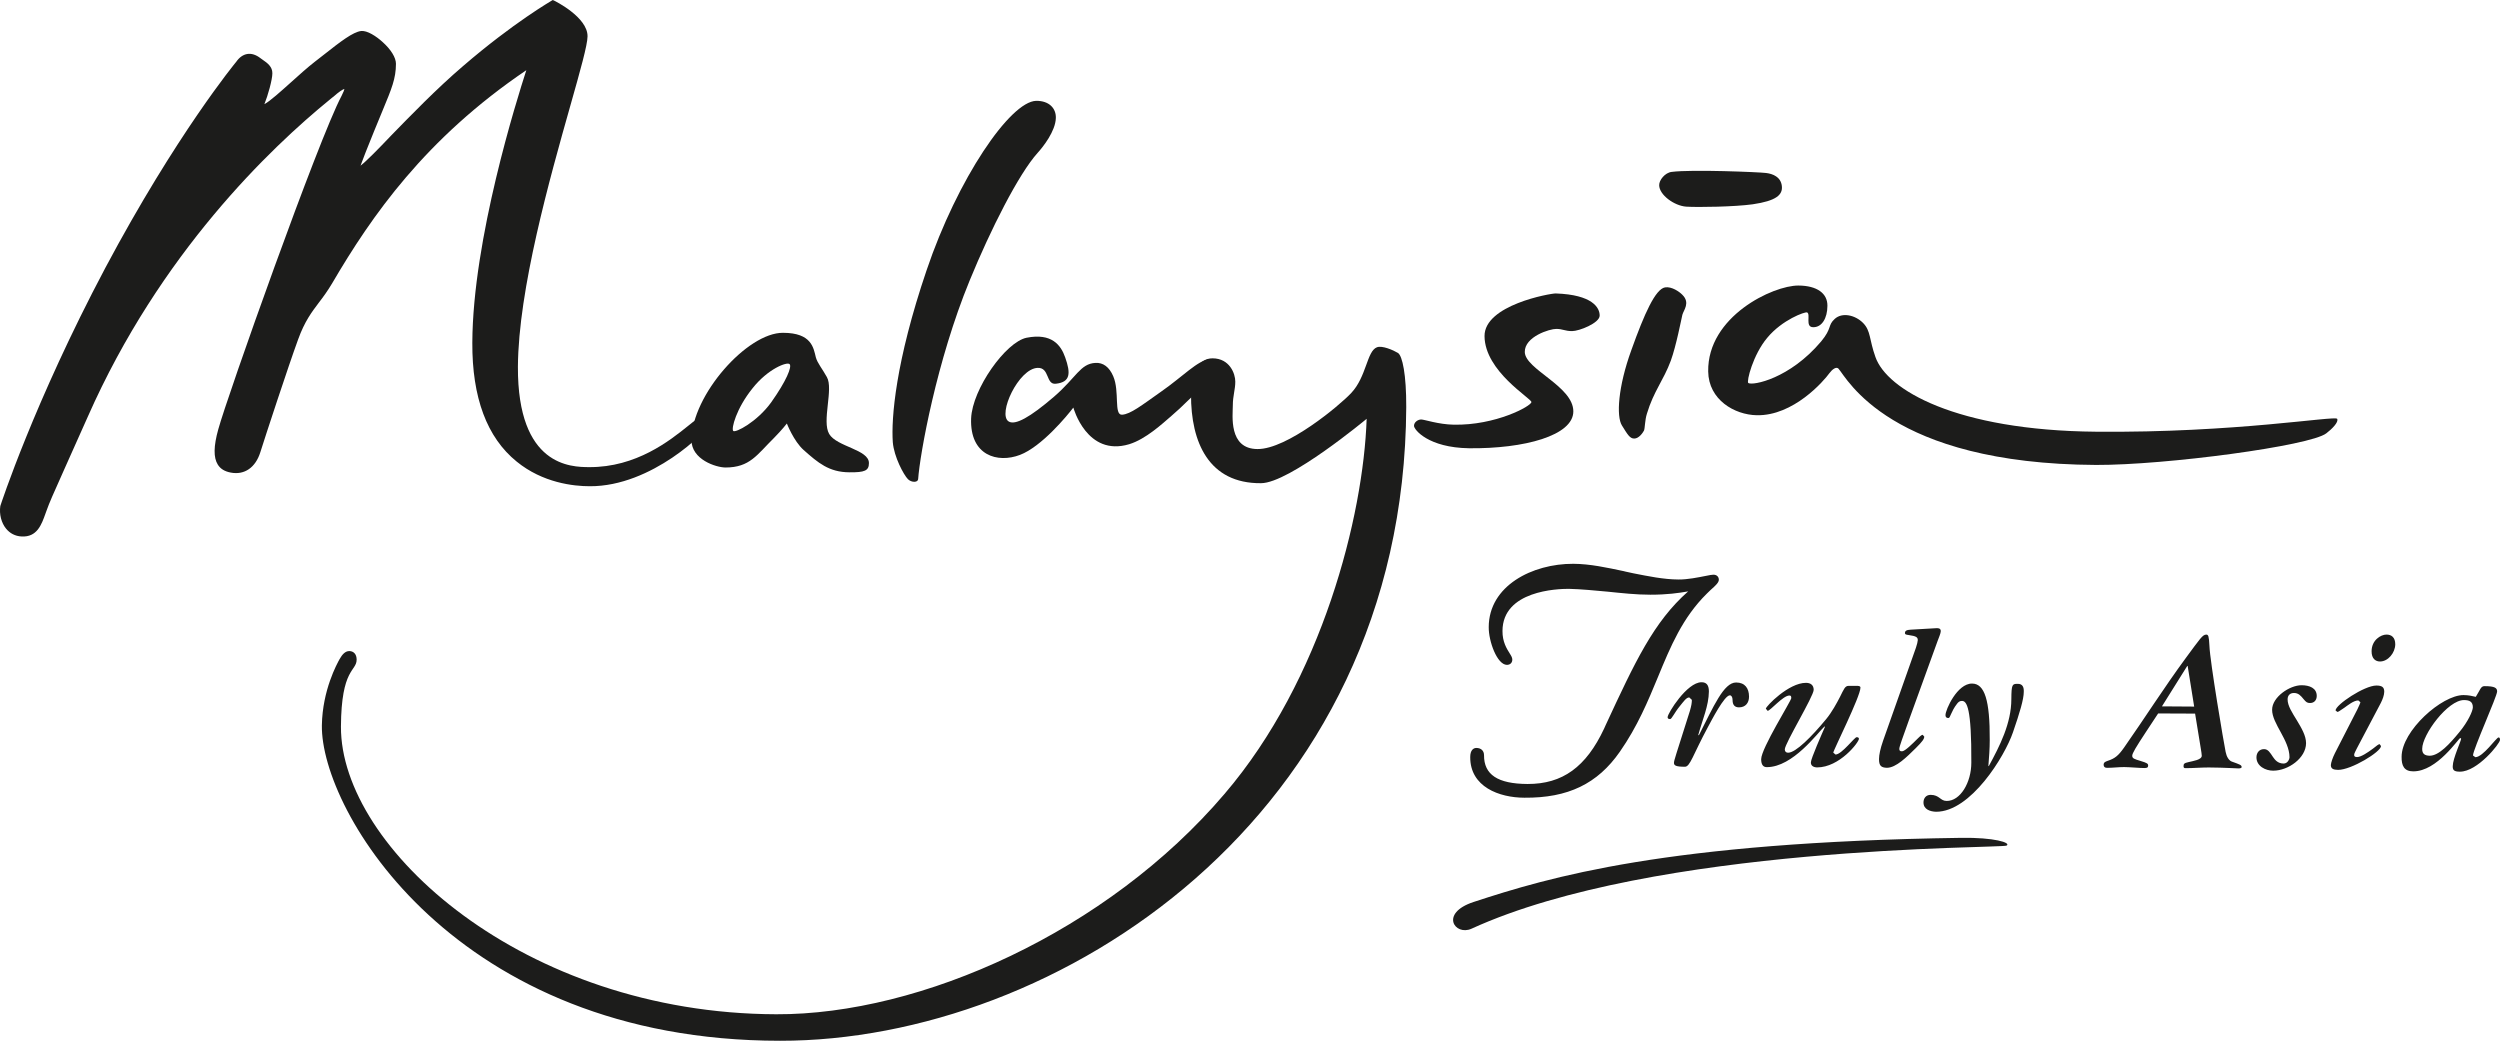
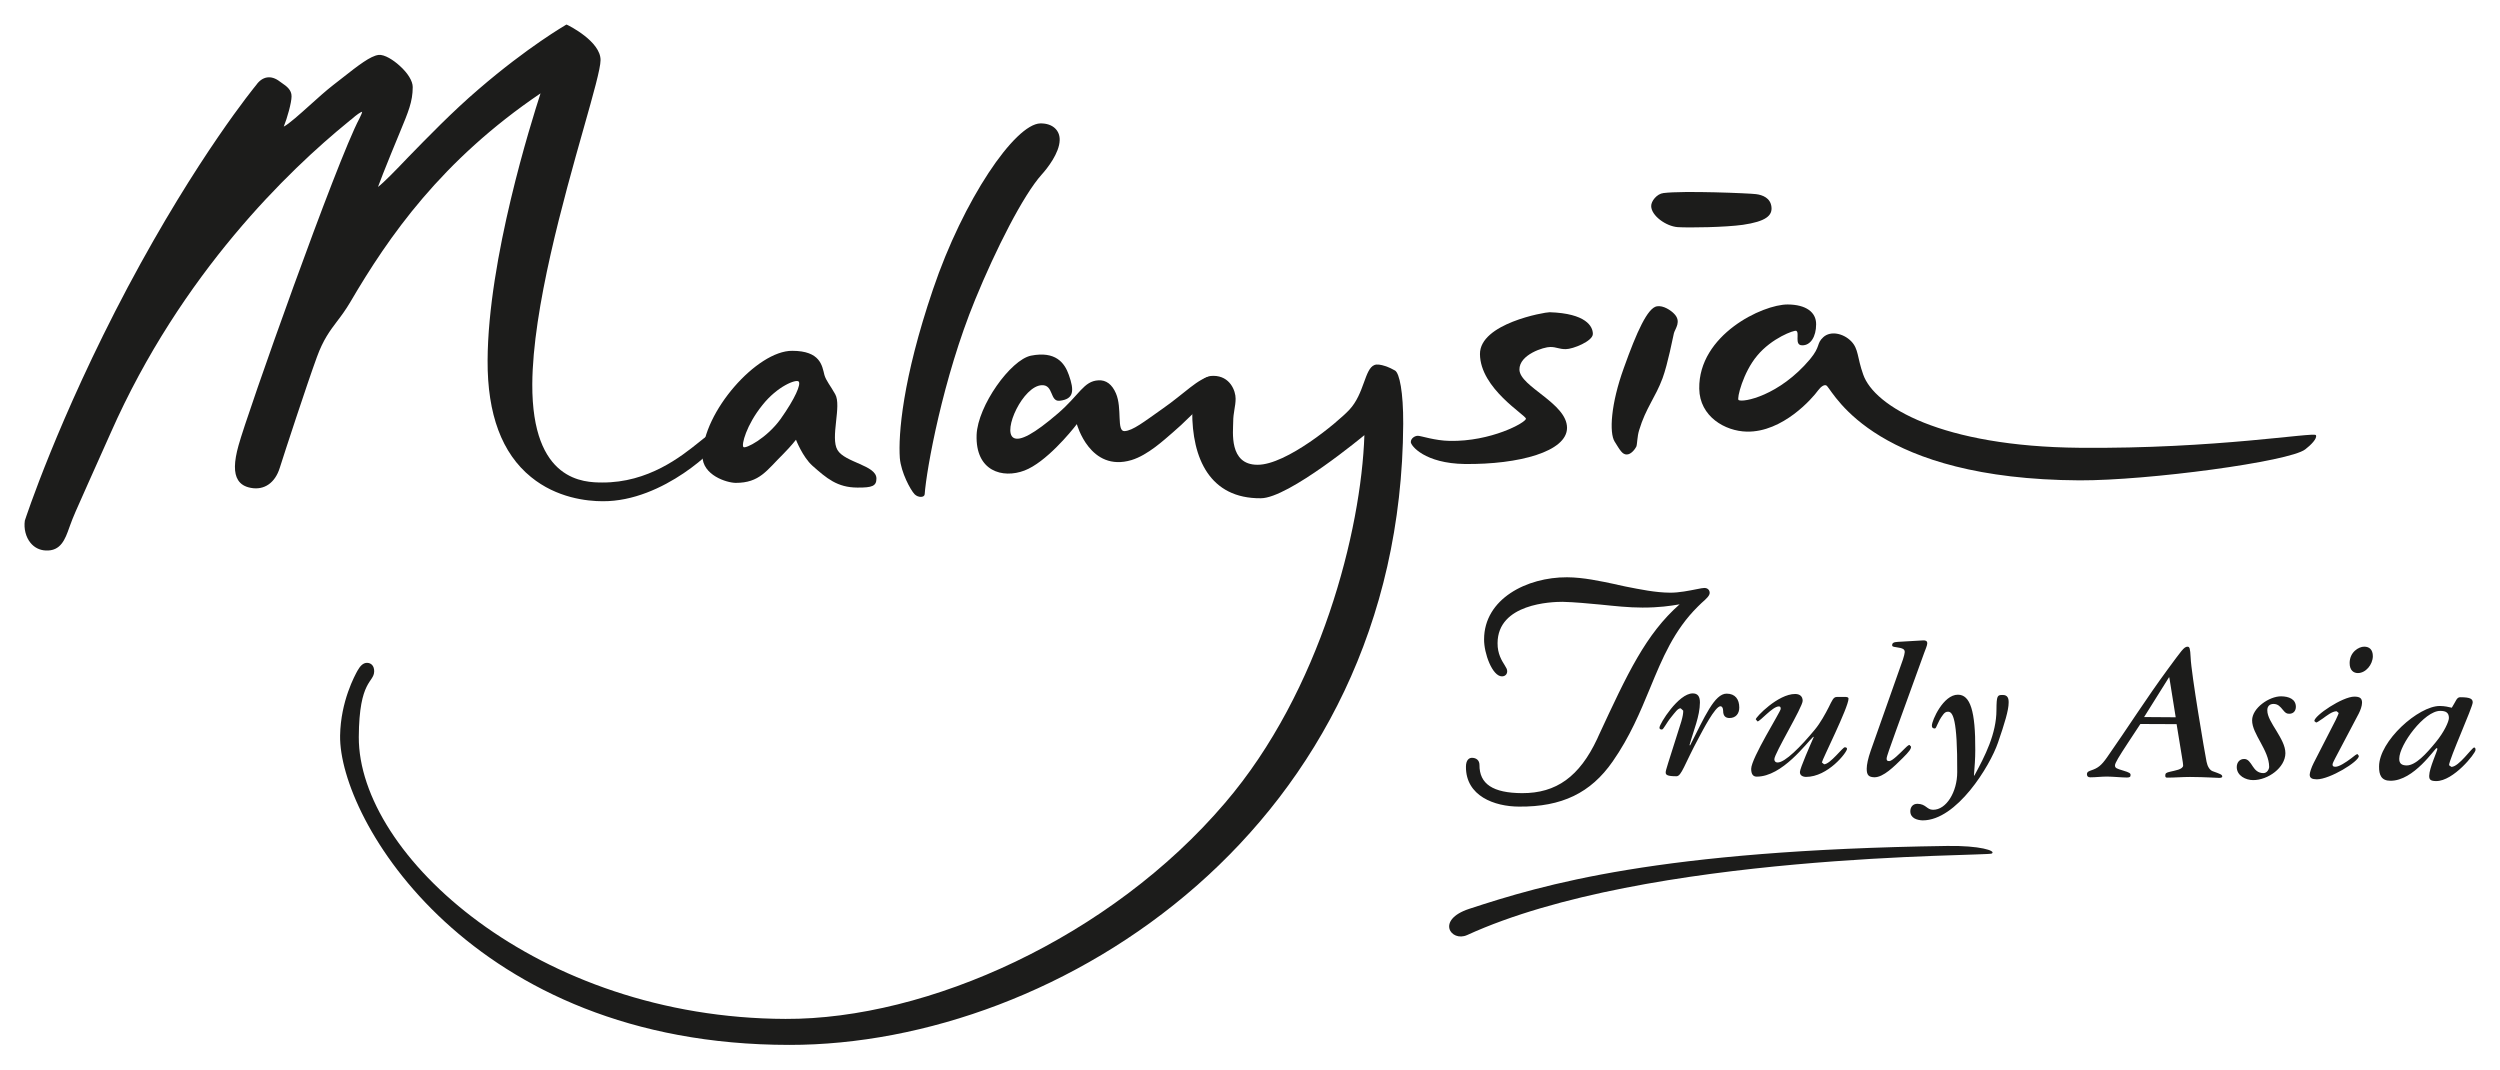
- <svg xmlns="http://www.w3.org/2000/svg" width="392.69pt" height="163.48pt" viewBox="0 0 392.69 163.48" version="1.1">
+ <svg xmlns="http://www.w3.org/2000/svg" version="1.1" viewBox="-3.93 -3.93 400.54 171.33" preserveAspectRatio="xMidYMid meet">
  <defs>
    <clipPath id="clip1">
      <path d="M 230 88 L 392.691 88 L 392.691 128 L 230 128 Z M 230 88 " />
    </clipPath>
    <clipPath id="clip2">
      <path d="M 50 54 L 221 54 L 221 163.48 L 50 163.48 Z M 50 54 " />
    </clipPath>
  </defs>
  <g id="surface1">
    <path style=" stroke:none;fill-rule:nonzero;fill:rgb(10.999%,10.999%,10.599%);fill-opacity:1;" d="M 231.125 145.883 C 228.547 147.043 226.062 143.461 231.453 141.684 C 243.336 137.789 261.754 132.266 308.027 131.605 C 313.254 131.523 315.934 132.379 315.191 132.82 C 314.434 133.27 259.957 132.703 231.125 145.883 " />
    <g clip-path="url(#clip1)" clip-rule="nonzero">
      <path style=" stroke:none;fill-rule:nonzero;fill:rgb(10.999%,10.999%,10.599%);fill-opacity:1;" d="M 269.141 90.27 C 268.922 90.27 268.574 90.328 267.891 90.469 C 266.758 90.691 265.078 91.043 263.645 91.027 C 261.293 91.012 258.887 90.508 256.52 90.043 L 255.332 89.785 L 255.039 89.711 C 252.441 89.164 249.77 88.574 247.133 88.559 C 240.703 88.535 233.852 92.008 233.844 98.508 C 233.82 100.73 235.156 104.418 236.699 104.434 C 237.211 104.434 237.547 104.102 237.547 103.613 C 237.547 103.301 237.391 103.039 237.145 102.648 C 236.684 101.906 235.988 100.836 236.004 99.117 C 236.02 92.758 244.66 92.492 246.398 92.492 C 248.434 92.543 250.516 92.754 252.535 92.938 C 254.719 93.16 256.973 93.414 259.223 93.414 C 261.91 93.414 263.66 93.148 265.047 92.914 L 265.18 92.883 C 259.742 97.684 256.836 103.934 252.199 113.926 L 251.965 114.449 C 249.133 120.488 245.422 123.164 239.938 123.145 C 235.262 123.121 233.082 121.68 233.105 118.621 C 233.105 117.922 232.633 117.484 231.898 117.484 C 231.434 117.484 230.938 117.844 230.938 118.906 C 230.902 123.602 235.504 125.293 239.441 125.301 C 246.293 125.359 250.93 123.121 254.441 118.078 C 257.211 114.105 258.844 110.164 260.43 106.332 C 262.398 101.559 264.266 97.031 268.109 93.238 L 268.684 92.68 C 269.508 91.957 269.988 91.496 269.988 91.055 C 269.988 90.664 269.719 90.27 269.141 90.27 M 377.234 118.879 C 377.215 120.258 377.617 121.16 379.055 121.16 C 382.82 121.191 386.203 115.922 386.457 115.922 L 386.586 116.02 C 386.586 116.387 385.281 119.121 385.266 120.352 C 385.246 120.961 385.48 121.211 386.391 121.211 C 389.156 121.223 392.688 116.781 392.688 116.234 C 392.688 115.996 392.641 115.832 392.465 115.832 C 392.117 115.832 390.027 118.938 388.82 118.938 L 388.445 118.668 C 388.492 117.637 392.238 109.371 392.238 108.613 C 392.238 108.082 391.93 107.777 390.254 107.777 C 389.66 107.766 389.578 108.375 388.887 109.457 C 388.336 109.328 387.77 109.188 386.969 109.18 C 383.562 109.164 377.234 114.789 377.234 118.879 M 380.469 117.621 C 380.477 115.375 384.492 109.953 387.035 109.965 C 387.867 109.965 388.426 110.195 388.426 111.109 C 388.41 111.691 387.668 113.348 386.324 114.977 C 384.781 116.863 383.094 118.707 381.645 118.707 C 380.906 118.688 380.453 118.441 380.469 117.621 M 374.852 99.676 C 375.645 99.676 376.238 100.113 376.238 101.215 C 376.215 102.551 375.105 103.906 373.84 103.906 C 373.16 103.906 372.508 103.473 372.52 102.281 C 372.531 100.551 373.965 99.676 374.852 99.676 M 370.305 111.391 C 370.527 110.918 370.762 110.402 370.762 110.301 L 370.438 110.023 C 369.738 110.004 368.766 110.797 368.227 111.18 C 367.469 111.691 367.297 111.824 367.141 111.824 L 366.859 111.598 C 366.859 110.707 371.383 107.68 373.277 107.68 C 374.164 107.688 374.508 107.938 374.508 108.66 C 374.496 109.219 374.246 109.863 373.977 110.402 L 370.191 117.582 C 370.043 117.918 369.781 118.328 369.781 118.566 C 369.781 118.82 369.891 118.906 370.238 118.918 C 370.844 118.918 371.887 118.223 372.75 117.582 C 373.32 117.117 373.629 116.887 373.785 116.887 L 374 117.188 C 374 118.09 369.34 120.93 367.266 120.93 C 366.508 120.918 366.121 120.75 366.121 120.176 C 366.145 119.793 366.383 119.059 366.754 118.32 Z M 355.637 117.672 C 356.262 117.672 356.578 118.223 357.027 118.898 C 357.359 119.387 357.812 119.934 358.703 119.934 C 359.328 119.934 359.625 119.262 359.625 118.938 C 359.625 117.621 358.934 116.277 358.27 115.055 C 357.578 113.785 356.883 112.57 356.895 111.477 C 356.895 109.512 359.641 107.621 361.543 107.633 C 362.738 107.641 363.91 108.059 363.906 109.328 C 363.891 109.988 363.496 110.426 362.852 110.426 C 362.395 110.426 362.23 110.285 361.844 109.824 C 361.395 109.273 361.035 108.852 360.328 108.852 C 359.68 108.852 359.328 109.25 359.328 109.855 C 359.316 110.863 360.082 112 360.785 113.152 C 361.504 114.355 362.23 115.559 362.227 116.746 C 362.211 119.059 359.445 121.062 357.051 121.055 C 355.875 121.055 354.434 120.352 354.434 118.965 C 354.434 118.234 354.891 117.656 355.637 117.672 M 344.797 112.09 L 345.656 117.352 C 345.781 118.109 345.844 118.496 345.844 118.707 C 345.844 119.355 344.473 119.531 343.789 119.703 C 343.102 119.859 342.98 119.961 342.98 120.352 C 342.98 120.609 343.102 120.66 343.301 120.66 C 344.496 120.66 345.734 120.551 346.938 120.551 C 349.602 120.57 351.105 120.699 351.594 120.699 C 351.852 120.707 352.109 120.648 352.109 120.488 C 352.109 120.156 351.785 120.07 350.539 119.617 C 350.098 119.434 349.746 118.879 349.594 118.109 C 349.328 116.832 347.133 103.934 347.047 101.426 C 346.969 99.949 346.891 99.68 346.547 99.68 C 345.973 99.68 345.578 100.328 343.352 103.336 C 339.949 107.957 336.871 112.82 333.645 117.418 C 332.734 118.719 332.184 119.137 331.117 119.492 C 330.836 119.605 330.43 119.684 330.43 120.113 C 330.43 120.422 330.586 120.609 330.965 120.609 C 331.871 120.609 332.734 120.488 333.66 120.488 C 334.641 120.5 336.082 120.641 336.828 120.641 C 337.277 120.641 337.422 120.543 337.422 120.242 C 337.422 119.961 337.258 119.836 336.242 119.531 C 335.246 119.23 334.922 119.137 334.922 118.707 C 334.922 118.32 335.539 117.316 337.023 115.055 L 338.992 112.066 Z M 339.59 110.953 L 343.566 104.602 L 343.629 104.602 L 344.652 110.988 Z M 303.266 124.852 C 304.66 124.867 304.758 125.809 305.77 125.809 C 307.91 125.832 309.648 122.93 309.648 119.793 C 309.695 111.18 308.934 110.098 308.184 110.098 C 307.816 110.086 307.598 110.285 307.395 110.555 C 306.445 111.777 306.352 112.785 306.062 112.785 C 305.836 112.785 305.59 112.719 305.59 112.316 C 305.59 111.488 307.422 107.359 309.762 107.371 C 311.742 107.375 312.578 109.996 312.539 116.262 C 312.539 117.598 312.438 118.945 312.328 120.297 L 312.383 120.352 C 314.098 117.207 315.934 113.625 315.934 109.812 C 315.953 107.492 316.07 107.414 316.934 107.414 C 317.688 107.414 317.914 107.902 317.887 108.66 C 317.887 109.848 317.238 111.984 316.18 115.051 C 314.891 118.812 309.559 127.512 304.117 127.508 C 303.211 127.48 302.133 127.152 302.133 126.051 C 302.133 125.395 302.516 124.852 303.266 124.852 M 300.953 101.723 C 301.117 101.23 301.23 100.766 301.238 100.551 C 301.238 100.121 301.035 99.918 299.832 99.754 C 299.332 99.695 299.223 99.625 299.223 99.445 C 299.223 99.102 299.445 98.938 300.129 98.906 L 304.234 98.668 C 304.523 98.668 304.852 98.715 304.848 99.148 C 304.848 99.477 304.531 100.18 304.348 100.688 L 299.844 113.121 C 298.906 115.758 298.336 117.273 298.336 117.605 C 298.336 117.898 298.422 118.012 298.762 118.012 C 299.223 118.012 300.422 116.809 301.238 115.996 C 301.734 115.5 301.898 115.422 302.004 115.422 L 302.254 115.699 C 302.254 116.066 301.961 116.48 300.922 117.512 C 299.52 118.898 297.82 120.602 296.387 120.602 C 295.5 120.574 295.141 120.297 295.148 119.23 C 295.148 118.582 295.359 117.582 295.785 116.359 Z M 291.816 107.734 C 292.09 107.754 292.234 107.836 292.234 108 C 292.234 109.391 287.965 117.867 287.965 118.223 L 288.316 118.52 C 289.297 118.52 291.32 115.758 291.637 115.797 C 291.863 115.797 291.992 115.883 291.992 116.051 C 291.992 116.598 288.938 120.551 285.406 120.543 C 284.809 120.52 284.418 120.25 284.449 119.73 C 284.449 119.18 286.176 115.258 286.66 114.164 L 286.594 114.105 C 285.535 115.062 281.629 120.508 277.52 120.5 C 276.949 120.5 276.637 120.109 276.637 119.246 C 276.656 117.527 281.348 110.105 281.367 109.656 C 281.367 109.328 281.285 109.25 281.059 109.25 C 280.07 109.25 278.07 111.656 277.652 111.656 L 277.371 111.316 C 277.371 110.965 280.953 107.238 283.688 107.258 C 284.363 107.258 284.887 107.582 284.887 108.359 C 284.867 109.391 280.355 116.781 280.348 117.707 C 280.348 118.039 280.543 118.234 280.863 118.234 C 282.062 118.242 284.559 115.723 286.848 112.953 C 287.727 111.895 288.539 110.402 289.035 109.43 C 289.629 108.25 289.805 107.734 290.359 107.734 Z M 273.156 111.109 C 272.551 111.109 272.145 110.797 272.145 109.965 C 272.145 109.469 271.949 109.219 271.719 109.219 C 270.855 109.219 268.836 113.168 268.27 114.211 C 265.91 118.582 265.477 120.449 264.66 120.438 C 263.215 120.438 262.941 120.227 262.941 119.836 C 262.941 119.418 263.172 118.879 265.434 111.691 C 265.688 110.809 265.75 110.391 265.75 109.93 L 265.348 109.555 C 264.891 109.527 264.453 110.195 263.84 110.941 C 263.023 111.934 262.59 112.953 262.336 112.953 C 262 112.953 261.934 112.785 261.945 112.641 C 261.945 112.051 264.984 107.156 267.273 107.164 C 268.02 107.164 268.426 107.578 268.426 108.613 C 268.402 110.863 267.43 113 266.758 115.445 L 266.848 115.5 C 269.16 110.965 270.762 107.191 272.703 107.203 C 274.086 107.203 274.73 108.117 274.73 109.43 C 274.73 110.402 274.18 111.109 273.156 111.109 " />
    </g>
    <path style=" stroke:none;fill-rule:nonzero;fill:rgb(10.999%,10.999%,10.599%);fill-opacity:1;" d="M 110.215 65.543 C 109.785 65.539 109.242 65.961 108.043 66.93 C 105.215 69.203 99.945 73.418 92.539 73.375 C 89.758 73.359 81.281 73.309 81.352 57.602 C 81.426 45.465 86.344 28.059 89.602 16.543 C 91.156 11.055 92.277 7.074 92.289 5.707 C 92.312 2.711 87.207 0.168 86.984 0.07 L 86.828 0.004 L 86.707 0.07 C 86.664 0.113 80.699 3.516 72.734 10.379 C 68.551 13.957 64.477 18.176 61.48 21.246 C 59.469 23.359 57.523 25.352 56.629 26.023 C 56.984 25.055 57.738 23.098 58.758 20.613 L 60.086 17.387 C 61.516 13.934 62.188 12.363 62.195 10.016 C 62.195 9.059 61.418 7.781 60.086 6.59 C 59.117 5.707 57.672 4.758 56.719 4.871 C 55.441 5.027 53.508 6.512 50.879 8.586 L 49.441 9.707 C 48.281 10.609 46.934 11.82 45.648 12.98 C 44.211 14.27 42.324 15.973 41.531 16.355 C 42.086 15 42.781 12.504 42.781 11.52 C 42.809 10.465 41.945 9.859 41.273 9.398 L 40.922 9.148 C 40.215 8.594 39.5 8.375 38.848 8.48 C 38.203 8.586 37.605 8.992 37.121 9.688 C 37.027 9.805 27.746 21.027 16.527 42.109 C 5.348 63.199 0.109 79.297 0.055 79.465 L 0.047 79.473 L 0.047 79.496 C -0.137 80.762 0.207 82.129 0.949 83.031 C 1.551 83.777 2.395 84.219 3.375 84.266 C 5.82 84.41 6.52 82.418 7.152 80.645 L 7.309 80.215 C 7.75 78.969 8.301 77.73 10.117 73.672 L 13.789 65.457 C 25.133 39.773 42.488 23.234 51.816 15.633 C 52.09 15.41 52.277 15.242 52.379 15.184 C 53.219 14.43 53.836 14.035 54.09 13.969 C 54.078 14.113 53.98 14.422 53.652 15.059 C 50.02 21.867 35.66 62.375 34.285 67.441 C 33.543 70.094 33.52 71.879 34.211 72.98 C 34.629 73.648 35.293 74.055 36.258 74.234 C 38.406 74.645 40.141 73.434 40.891 71.035 C 41.645 68.637 45.254 57.617 46.844 53.27 C 47.859 50.477 48.945 49.043 50.102 47.512 C 50.785 46.625 51.469 45.688 52.199 44.457 C 58.359 33.934 66.809 21.766 82.672 11.027 C 81.199 15.598 74.258 37.551 74.191 53.836 C 74.148 62.449 76.484 68.715 81.152 72.5 C 85.258 75.855 90.102 76.375 92.633 76.375 C 102.434 76.434 111.207 67.539 111.207 66.84 C 111.207 66.379 110.805 65.543 110.215 65.543 " />
    <path style=" stroke:none;fill-rule:nonzero;fill:rgb(10.999%,10.999%,10.599%);fill-opacity:1;" d="M 124.027 57.195 C 123.633 56.789 120.637 57.922 118.219 60.973 C 115.629 64.18 114.832 67.367 115.176 67.691 C 115.5 68.031 118.895 66.297 121.133 63.203 C 123.504 59.855 124.434 57.602 124.027 57.195 M 128.152 56.141 C 128.41 57.059 129.141 57.887 129.883 59.23 C 130.949 61.094 129.059 66.164 130.246 68.168 C 131.438 70.184 136.496 70.605 136.488 72.738 C 136.488 73.941 135.82 74.211 133.426 74.188 C 130.211 74.176 128.492 72.688 126.23 70.684 C 124.672 69.293 123.598 66.523 123.598 66.523 C 123.598 66.523 122.84 67.512 121.578 68.789 C 118.887 71.441 117.801 73.434 113.941 73.434 C 112.477 73.418 108.613 72.195 108.613 69.125 C 108.664 62.059 117.383 52.234 122.996 52.277 C 127.52 52.277 127.785 54.672 128.152 56.141 " />
    <path style=" stroke:none;fill-rule:nonzero;fill:rgb(10.999%,10.999%,10.599%);fill-opacity:1;" d="M 165.848 18.527 C 165.895 17.004 164.781 15.82 162.762 15.84 C 158.688 15.922 150.406 28.059 145.543 42.457 C 140.656 56.84 139.977 65.719 140.238 69.465 C 140.434 71.777 141.945 74.574 142.609 75.262 C 143.191 75.836 144.176 75.801 144.219 75.262 C 144.496 71.309 147.117 56.707 152.301 44.086 C 155.602 36.02 160.023 27.309 162.973 24.027 C 163.852 23.066 165.801 20.59 165.848 18.527 " />
    <path style=" stroke:none;fill-rule:nonzero;fill:rgb(10.999%,10.999%,10.599%);fill-opacity:1;" d="M 161.254 53.051 C 157.992 53.707 152.723 61.094 152.539 65.734 C 152.324 71.586 156.715 72.785 160.207 71.457 C 163.617 70.16 167.621 65.305 168.598 64.02 C 168.598 64.02 170.695 71.781 177.367 69.777 C 179.984 68.973 182.57 66.559 183.98 65.348 C 185.398 64.152 188.344 61.355 190.961 58.273 C 191.863 57.215 190.82 56.309 190.027 56.402 C 188.156 56.57 185.73 59.195 182.395 61.508 C 179.32 63.676 177.566 65.066 176.246 65.141 C 174.926 65.219 175.898 61.473 174.859 59.09 C 174.246 57.66 173.285 56.926 172.055 57.004 C 169.684 57.129 169.047 59.309 165.562 62.312 C 161.789 65.559 159.453 66.84 158.438 66.203 C 156.645 65.086 160.004 57.871 162.996 57.785 C 164.887 57.707 164.254 60.445 165.836 60.277 C 168.172 60.027 168.188 58.609 167.316 56.141 C 166.637 54.188 165.18 52.277 161.254 53.051 " />
    <g clip-path="url(#clip2)" clip-rule="nonzero">
      <path style=" stroke:none;fill-rule:nonzero;fill:rgb(10.999%,10.999%,10.599%);fill-opacity:1;" d="M 190.48 56.285 C 188.191 56.258 187.102 58.844 187.082 61.949 C 187.043 69.5 189.898 75.969 198.074 75.898 C 202.52 75.898 214.668 65.785 214.668 65.785 C 214.16 81 207.707 106.77 192.324 124.727 C 173.938 146.305 144.641 159.41 121.922 159.316 C 82.16 159.195 53.465 133.094 53.555 114.141 C 53.602 104.926 56.004 105.484 56.02 103.613 C 56.02 102.742 55.535 102.281 54.879 102.266 C 54.219 102.266 53.754 102.805 53.344 103.527 C 52.941 104.262 50.652 108.387 50.559 113.926 C 50.344 127.297 71.461 163.469 122.523 163.48 C 165.754 163.527 220.555 128.59 220.887 63.977 C 220.91 58.844 220.285 55.887 219.586 55.441 C 218.871 55.004 217.09 54.227 216.281 54.551 C 214.688 55.16 214.668 59.152 212.25 61.727 C 210.391 63.715 202.152 70.57 197.531 70.535 C 192.918 70.527 193.648 65.184 193.648 63.66 C 193.648 62.172 194.035 61.188 194.035 59.949 C 194.043 58.695 193.148 56.301 190.48 56.285 " />
    </g>
    <path style=" stroke:none;fill-rule:nonzero;fill:rgb(10.999%,10.999%,10.599%);fill-opacity:1;" d="M 244.355 46.094 C 243.531 46.086 233.137 47.906 233.184 52.805 C 233.23 58.336 240.547 62.574 240.547 63.152 C 240.547 63.777 234.922 66.848 228.324 66.707 C 225.977 66.672 223.723 65.891 223.242 65.891 C 222.77 65.883 222.105 66.281 222.105 66.895 C 222.105 67.484 224.344 70.32 230.758 70.41 C 239.441 70.504 247.133 68.414 247.133 64.617 C 247.133 60.664 239.57 58.031 239.508 55.297 C 239.461 52.867 243.461 51.645 244.457 51.664 C 245.465 51.664 245.801 52.008 246.934 52.008 C 248.062 52.012 251.27 50.73 251.27 49.574 C 251.281 48.355 250.164 46.285 244.355 46.094 " />
    <path style=" stroke:none;fill-rule:nonzero;fill:rgb(10.999%,10.999%,10.599%);fill-opacity:1;" d="M 260.617 29.09 C 260.633 30.617 262.98 32.324 264.867 32.461 C 266.758 32.578 272.484 32.484 275.305 32.09 C 278.992 31.551 280.059 30.609 279.883 29.199 C 279.719 27.801 278.488 27.301 277.402 27.172 C 276.316 27.031 265.777 26.594 262.59 27 C 261.527 27.117 260.598 28.301 260.617 29.09 M 264.273 46.32 C 265.52 47.562 264.457 48.715 264.262 49.438 C 264.094 50.141 263.297 54.301 262.449 56.641 C 261.301 59.754 259.754 61.43 258.691 64.977 C 258.359 66.004 258.395 67.277 258.227 67.641 C 258.035 68.008 257.418 68.887 256.699 68.887 C 256.004 68.887 255.652 68.254 254.758 66.816 C 253.879 65.398 254.145 60.781 256.242 55.004 C 258.305 49.227 260.035 45.395 261.539 45.141 C 262.59 44.973 263.797 45.824 264.273 46.32 " />
    <path style=" stroke:none;fill-rule:nonzero;fill:rgb(10.999%,10.999%,10.599%);fill-opacity:1;" d="M 284.805 51.395 C 286.156 51.426 287.039 50.004 287.043 48.035 C 287.066 46.086 285.418 44.867 282.484 44.852 C 278.488 44.836 268.184 49.711 268.316 58.348 C 268.379 62.812 272.461 65.152 275.934 65.223 C 281.711 65.348 286.488 59.832 287.352 58.621 C 287.801 58.016 288.438 57.535 288.785 57.91 C 290.109 59.402 296.805 72.859 329.238 73.031 C 340.176 73.07 362.918 70.031 365.41 68.062 C 366.27 67.41 367.387 66.305 367.113 65.789 C 366.855 65.242 351.141 68.016 329.246 67.812 C 307.191 67.613 296.363 61.199 294.582 56.066 C 293.598 53.324 293.871 51.973 292.645 50.73 C 291.398 49.473 289.367 49.027 288.199 50.086 C 287.039 51.152 287.824 51.504 286.047 53.645 C 281.125 59.48 275.336 60.602 274.617 60.164 C 274.301 59.953 275.344 55.723 277.598 53.051 C 279.945 50.223 283.535 48.934 283.848 49.074 C 284.461 49.348 283.484 51.395 284.805 51.395 " />
  </g>
</svg>
